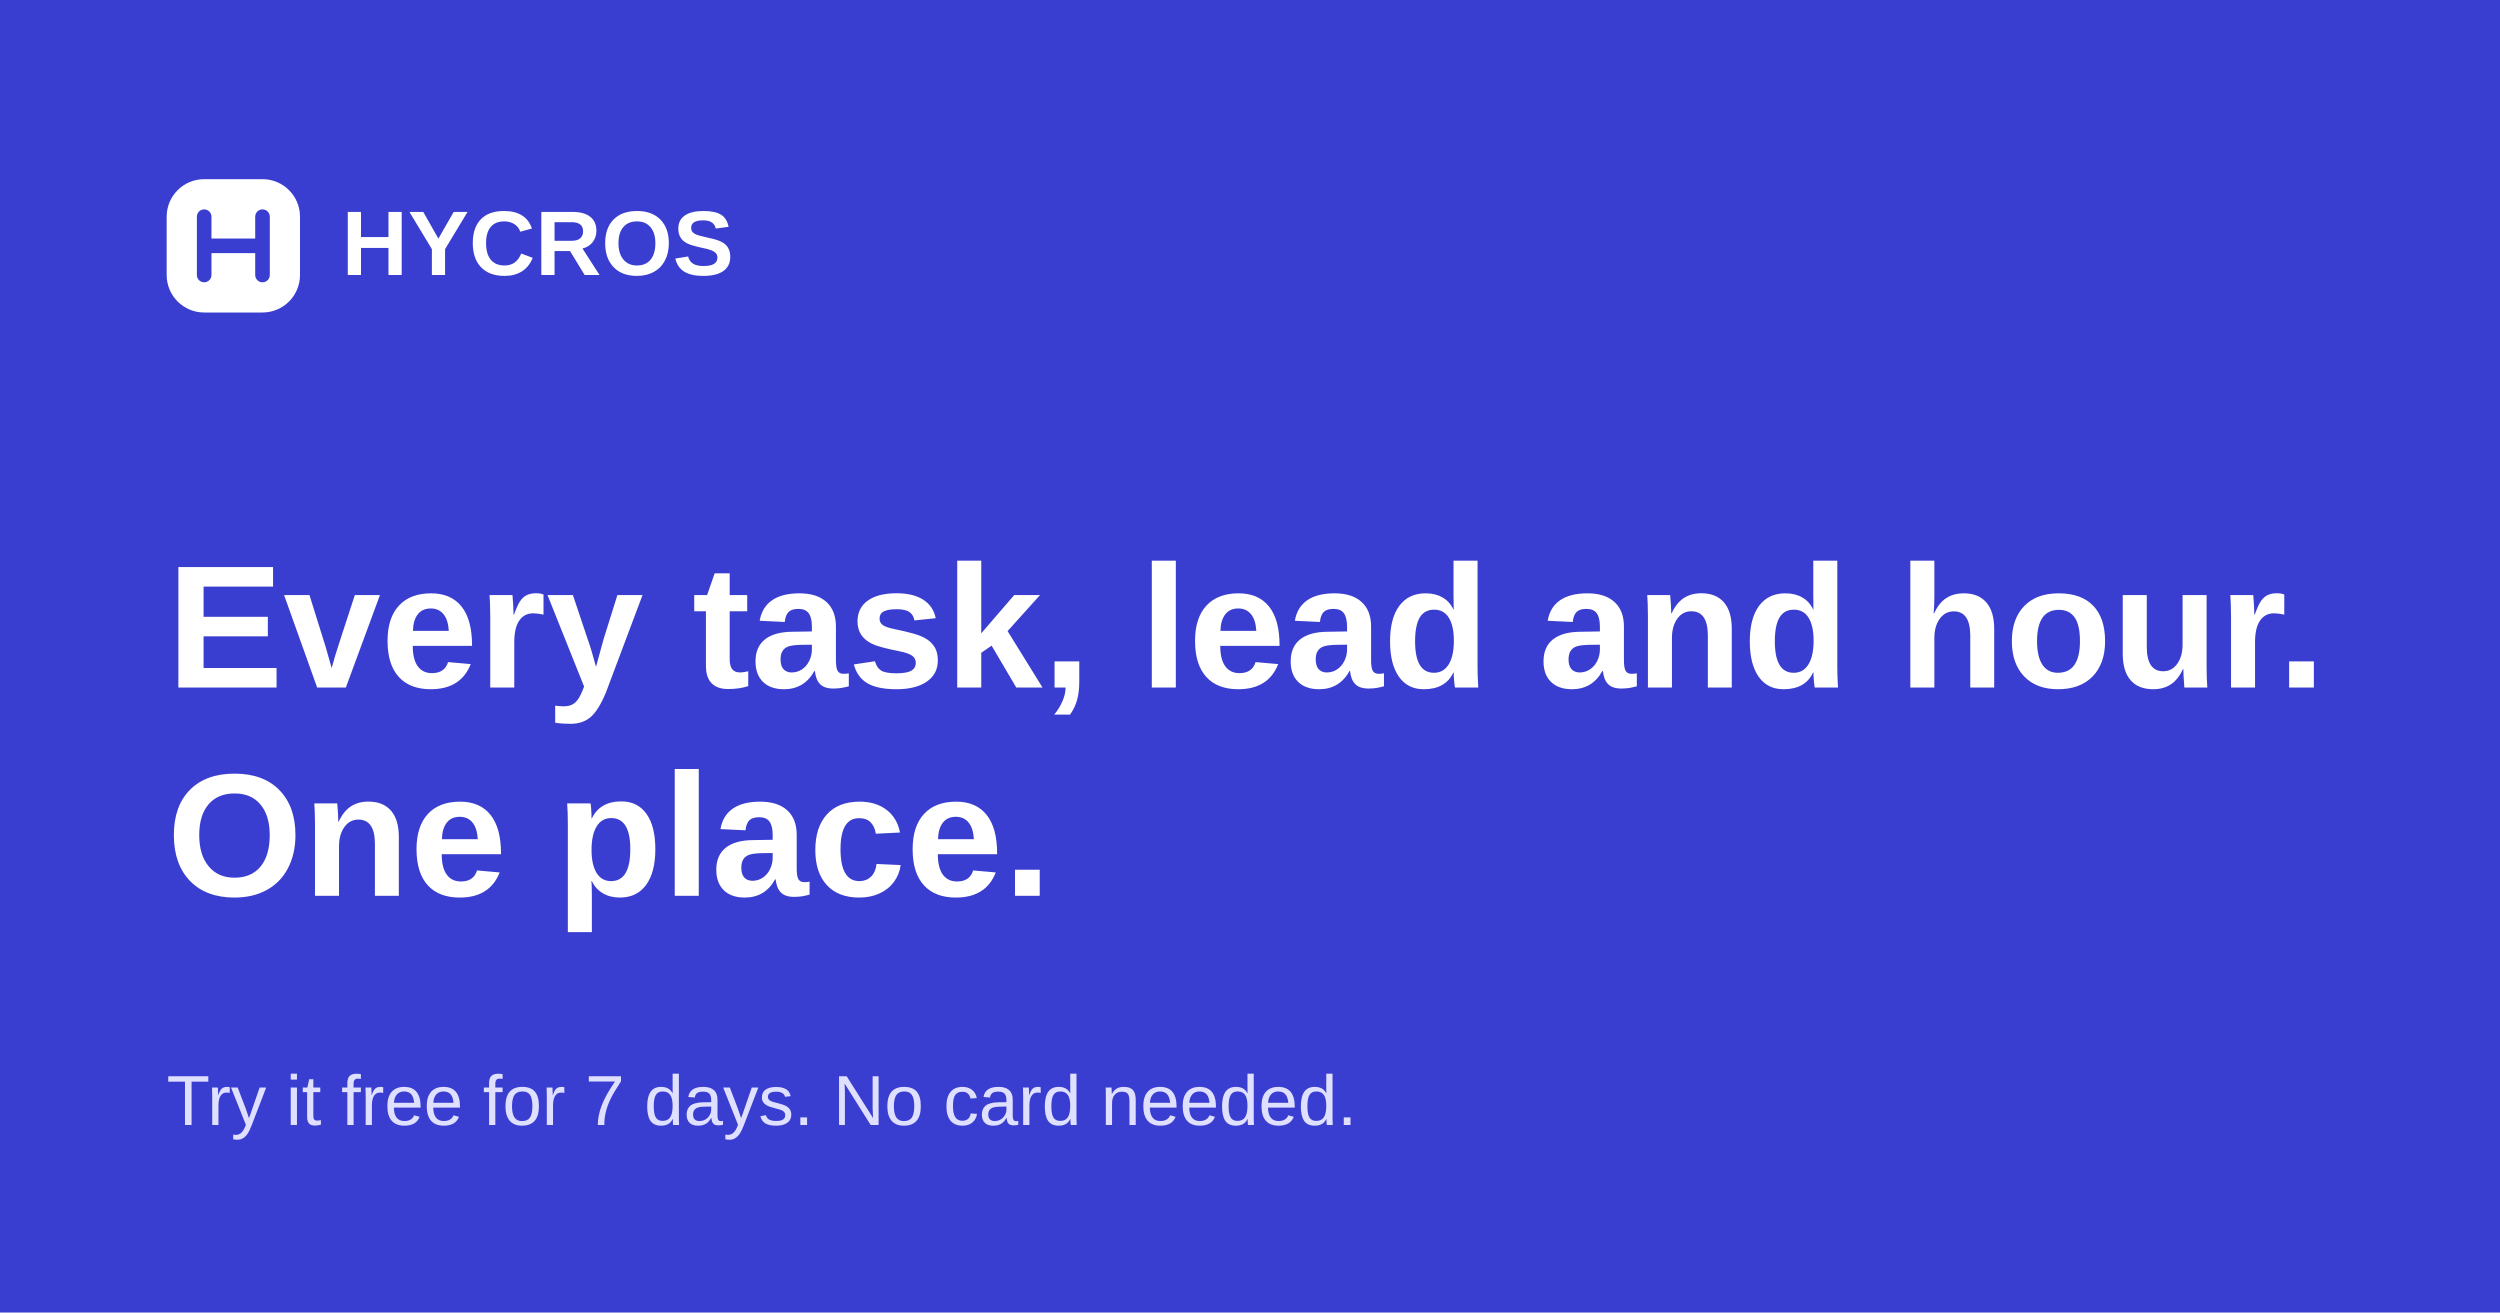
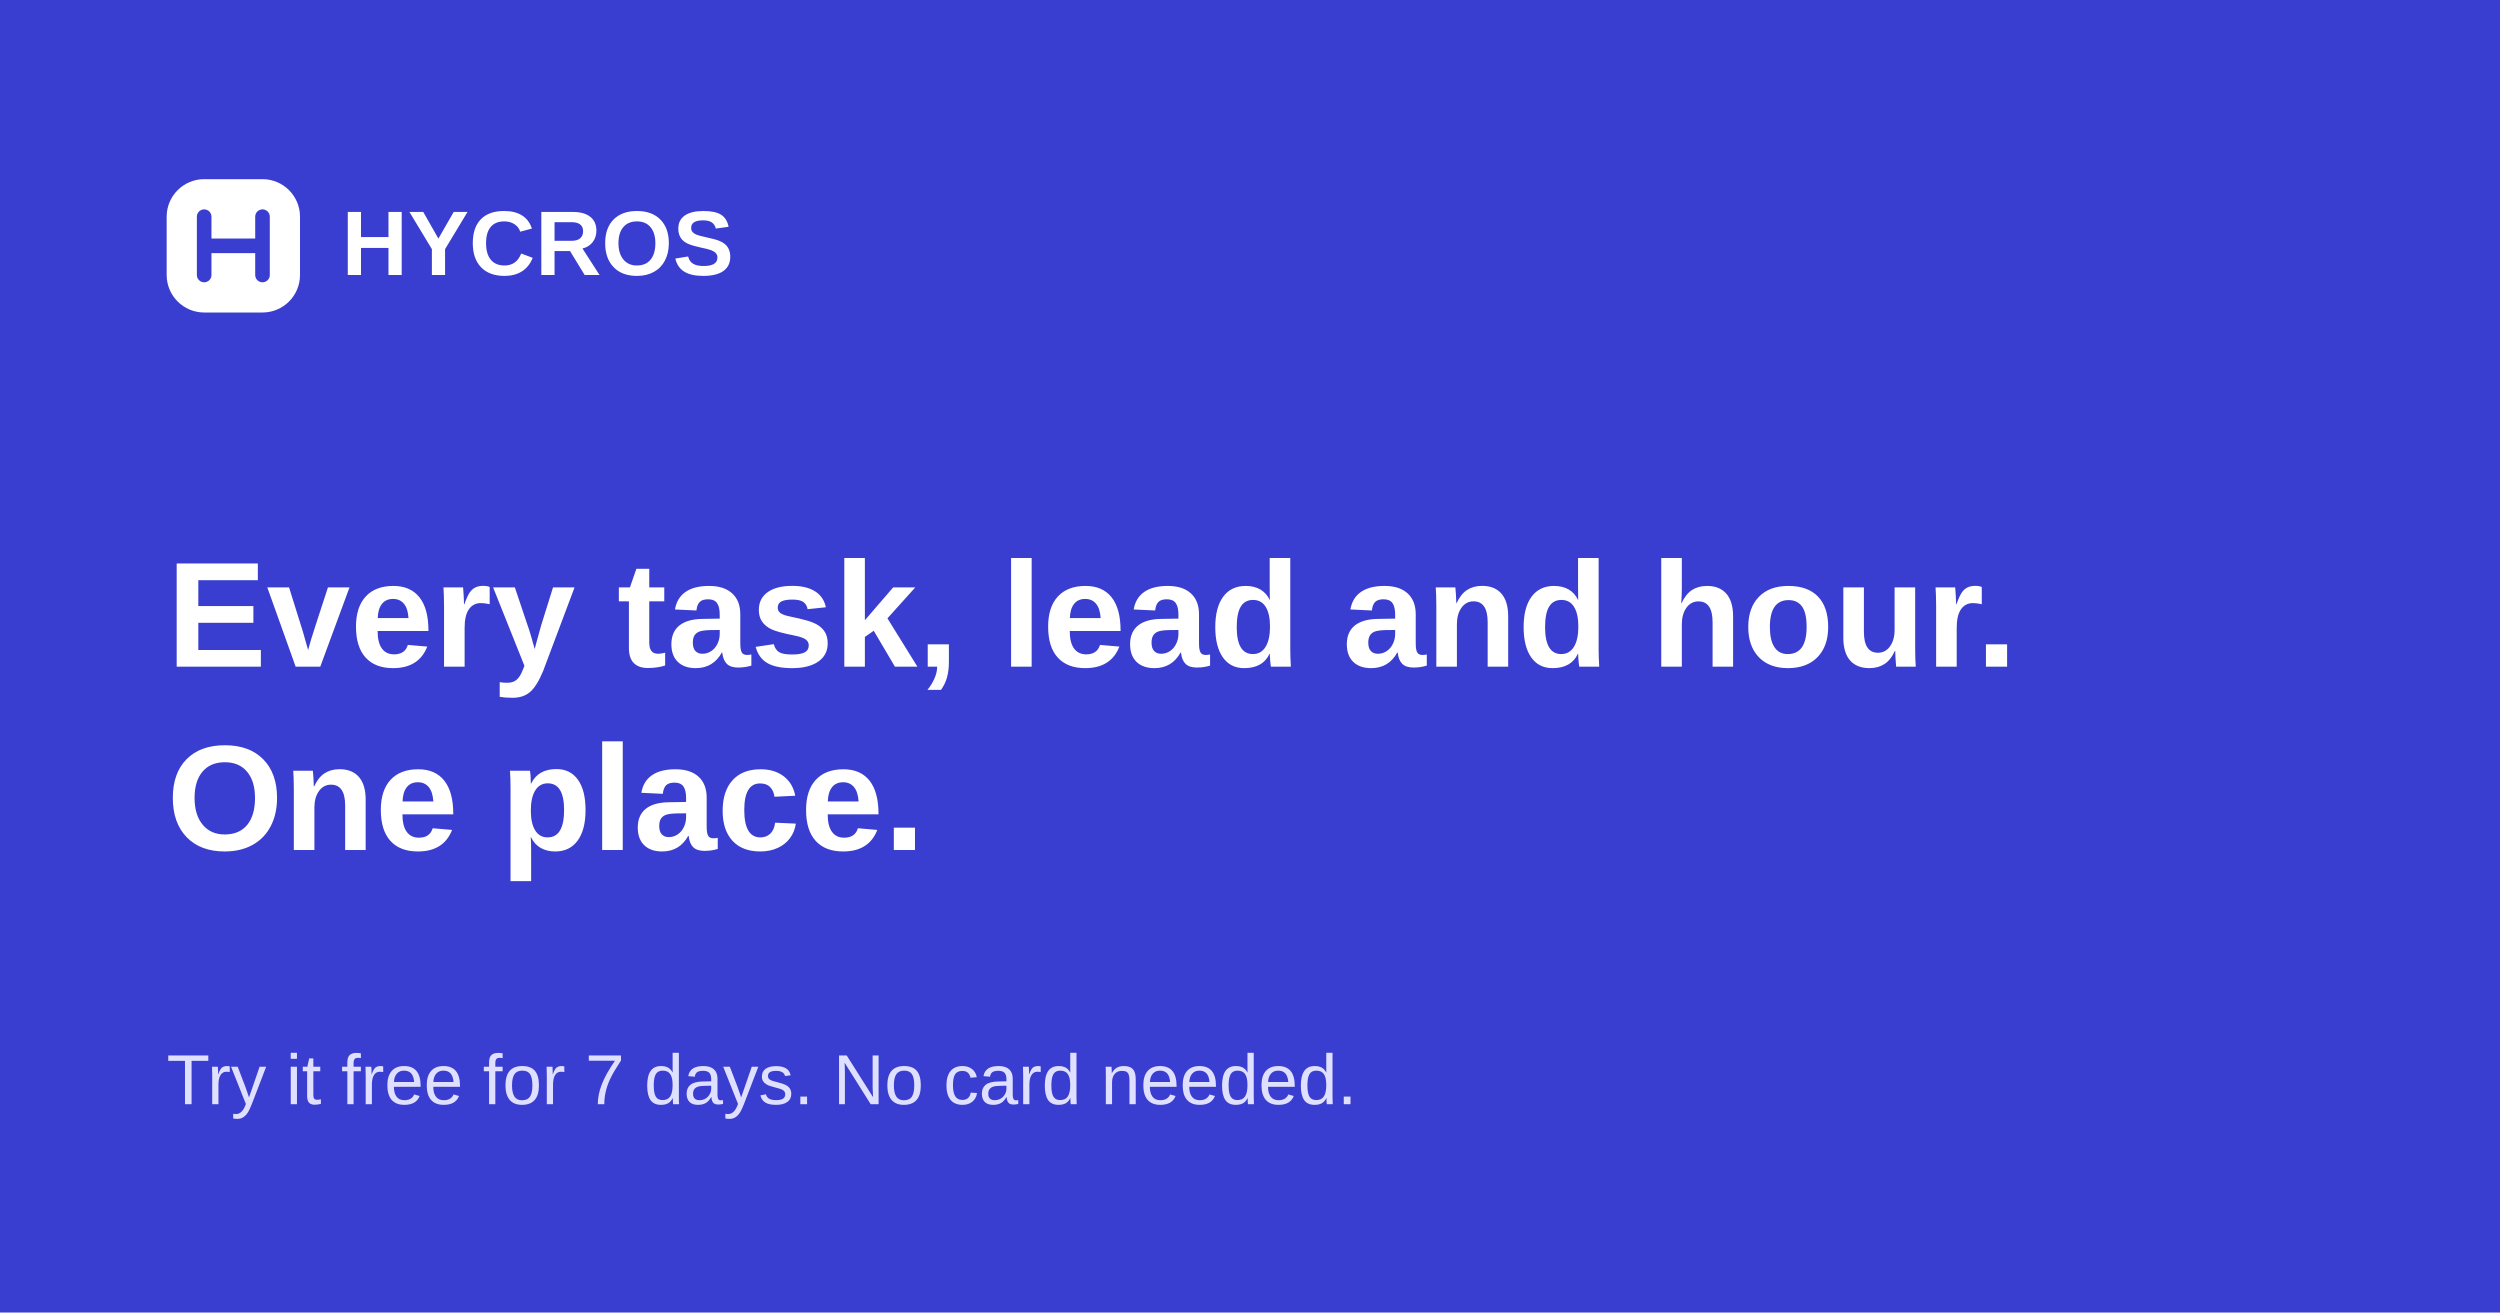
<svg xmlns="http://www.w3.org/2000/svg" viewBox="0 0 1200 630">
  <rect width="1200" height="630" fill="#3A3ED0" />
  <rect x="80" y="86" width="64" height="64" rx="18" fill="#fff" />
  <path d="M98 104v28M126 104v28M98 118h28" stroke="#3A3ED0" stroke-width="7" stroke-linecap="round" fill="none" />
  <text x="164" y="132" font-family="Arial, sans-serif" font-weight="800" font-size="44" fill="#fff">HYCROS</text>
-   <text x="80" y="330" font-family="Arial, sans-serif" font-weight="800" font-size="84" fill="#fff">Every task, lead and hour.</text>
-   <text x="80" y="430" font-family="Arial, sans-serif" font-weight="800" font-size="84" fill="#fff">One place.</text>
-   <text x="80" y="540" font-family="Arial, sans-serif" font-size="34" fill="#dfe0ff">Try it free for 7 days. No card needed.</text>
+   <text x="80" y="320" font-family="Arial, sans-serif" font-weight="800" font-size="72" fill="#fff">Every task, lead and hour.</text>
+   <text x="80" y="408" font-family="Arial, sans-serif" font-weight="800" font-size="72" fill="#fff">One place.</text>
+   <text x="80" y="530" font-family="Arial, sans-serif" font-size="34" fill="#dfe0ff">Try it free for 7 days. No card needed.</text>
</svg>
